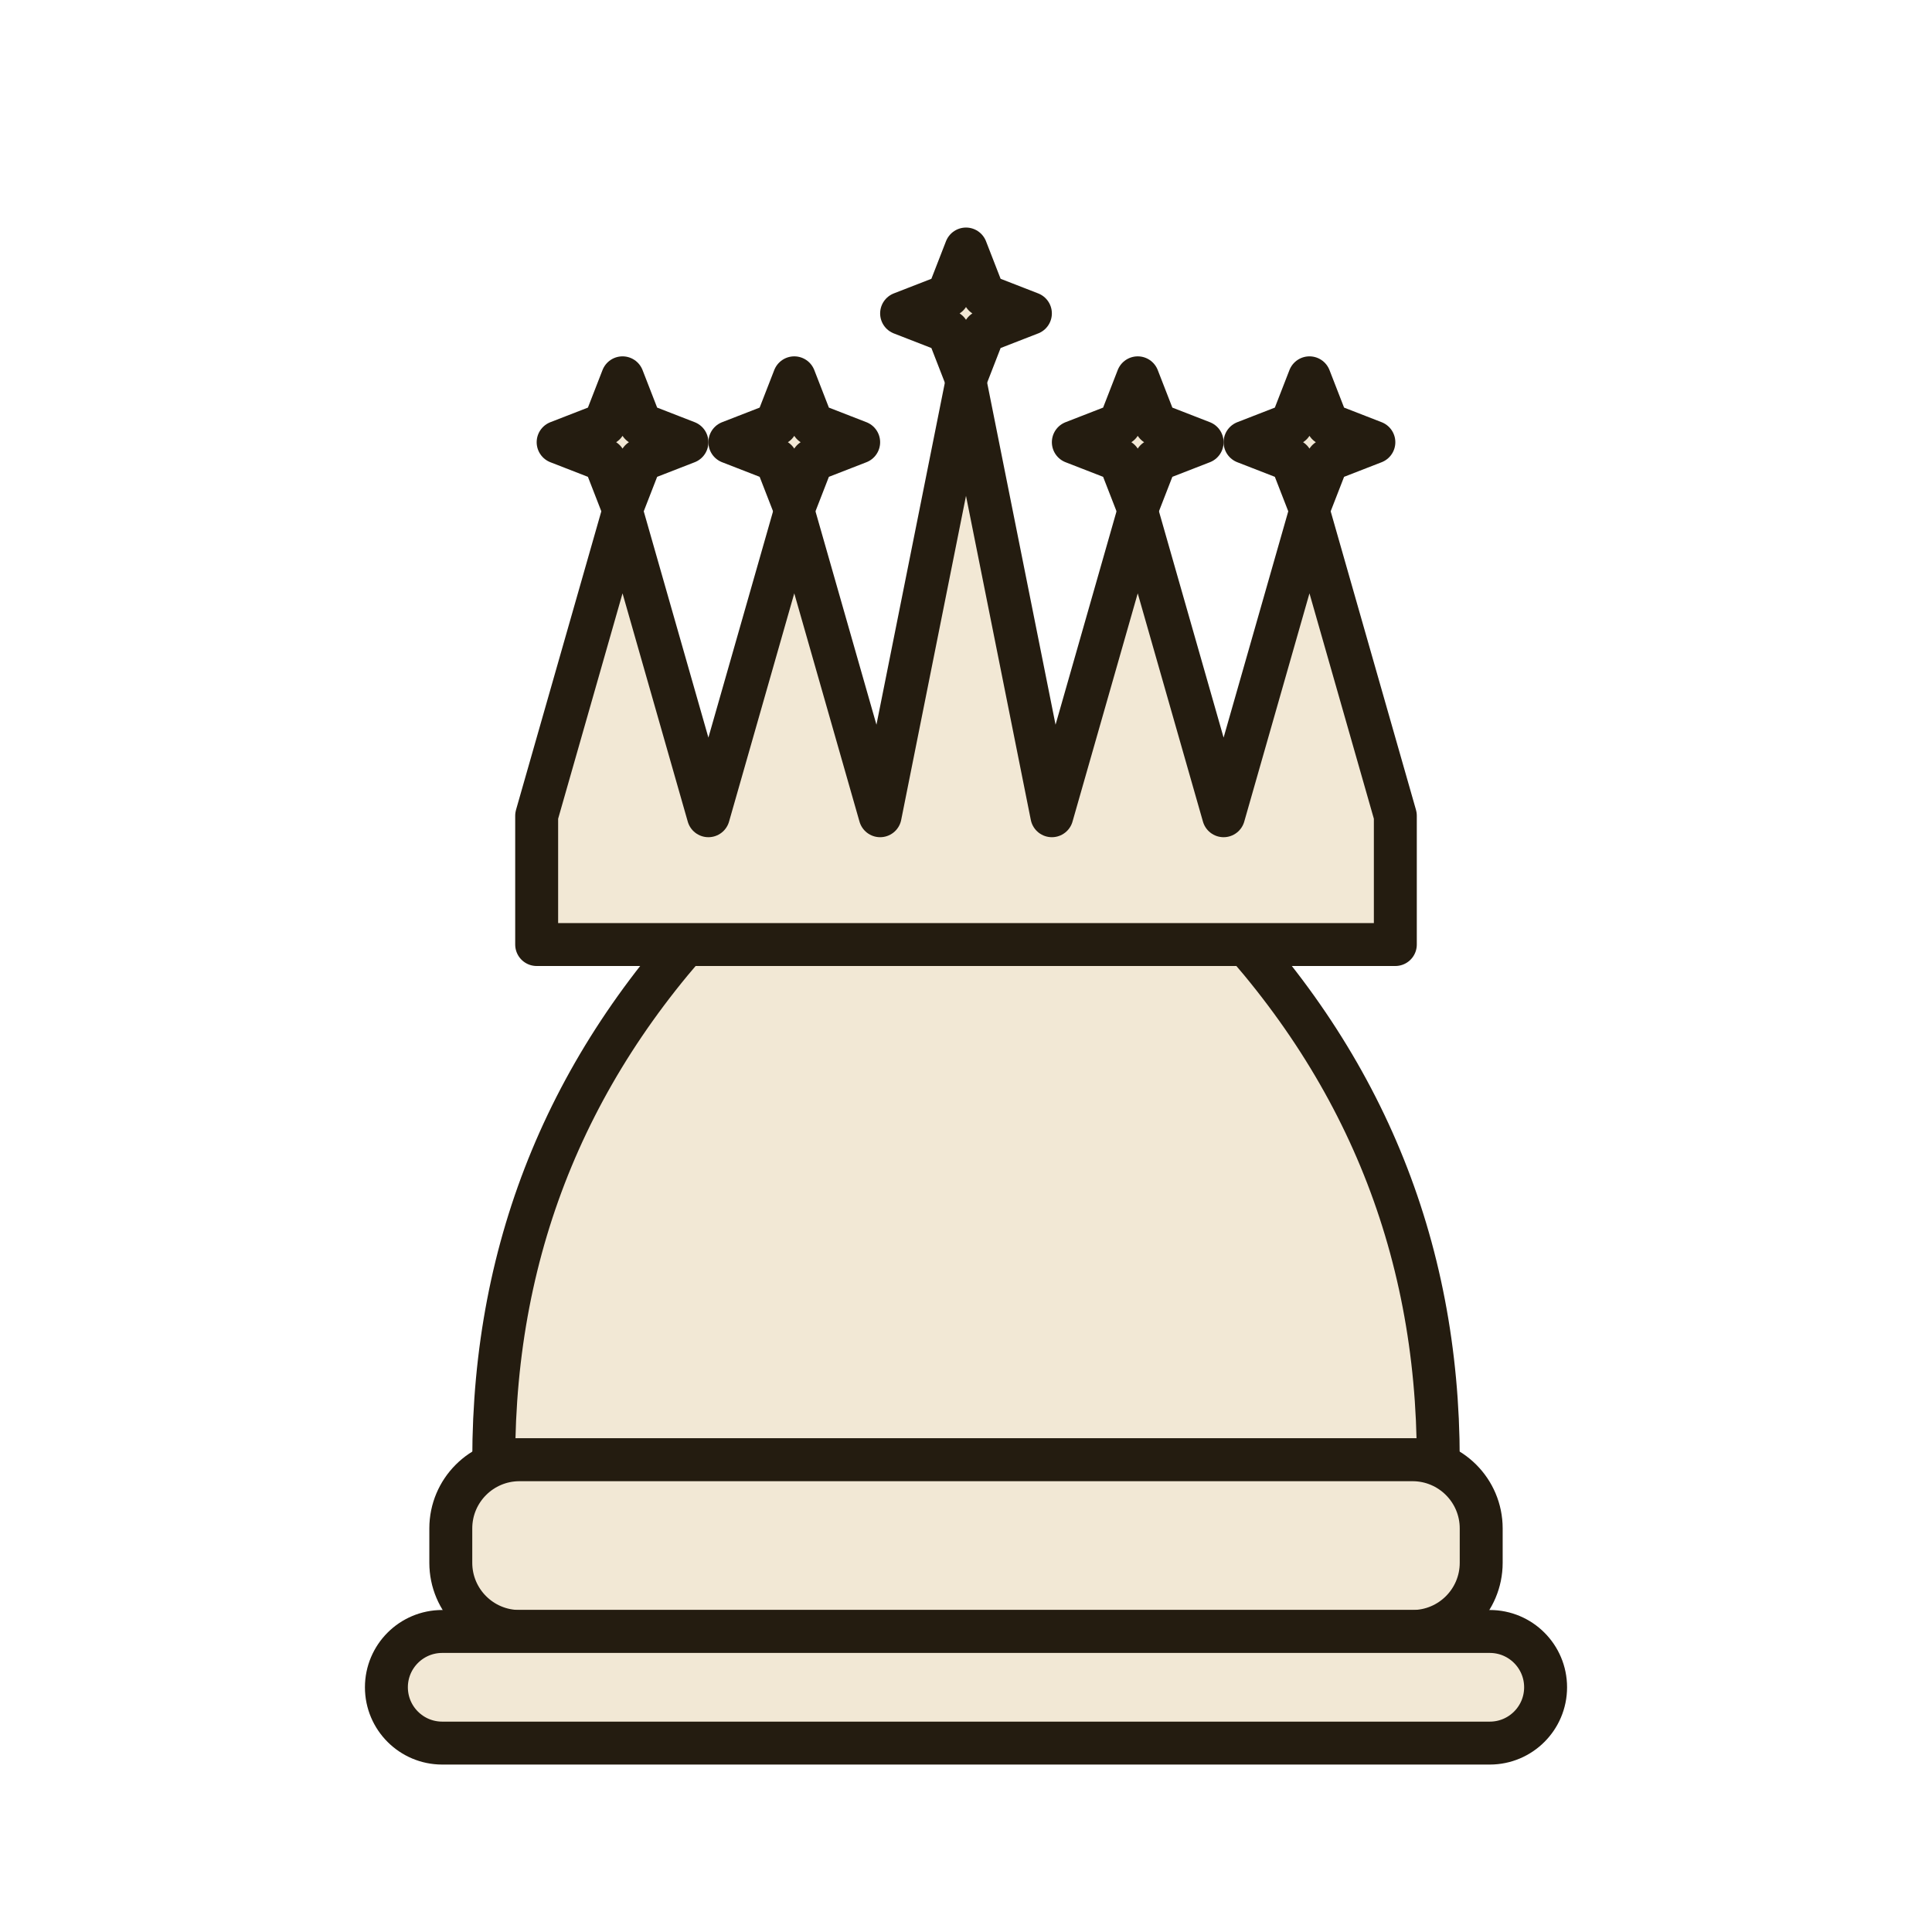
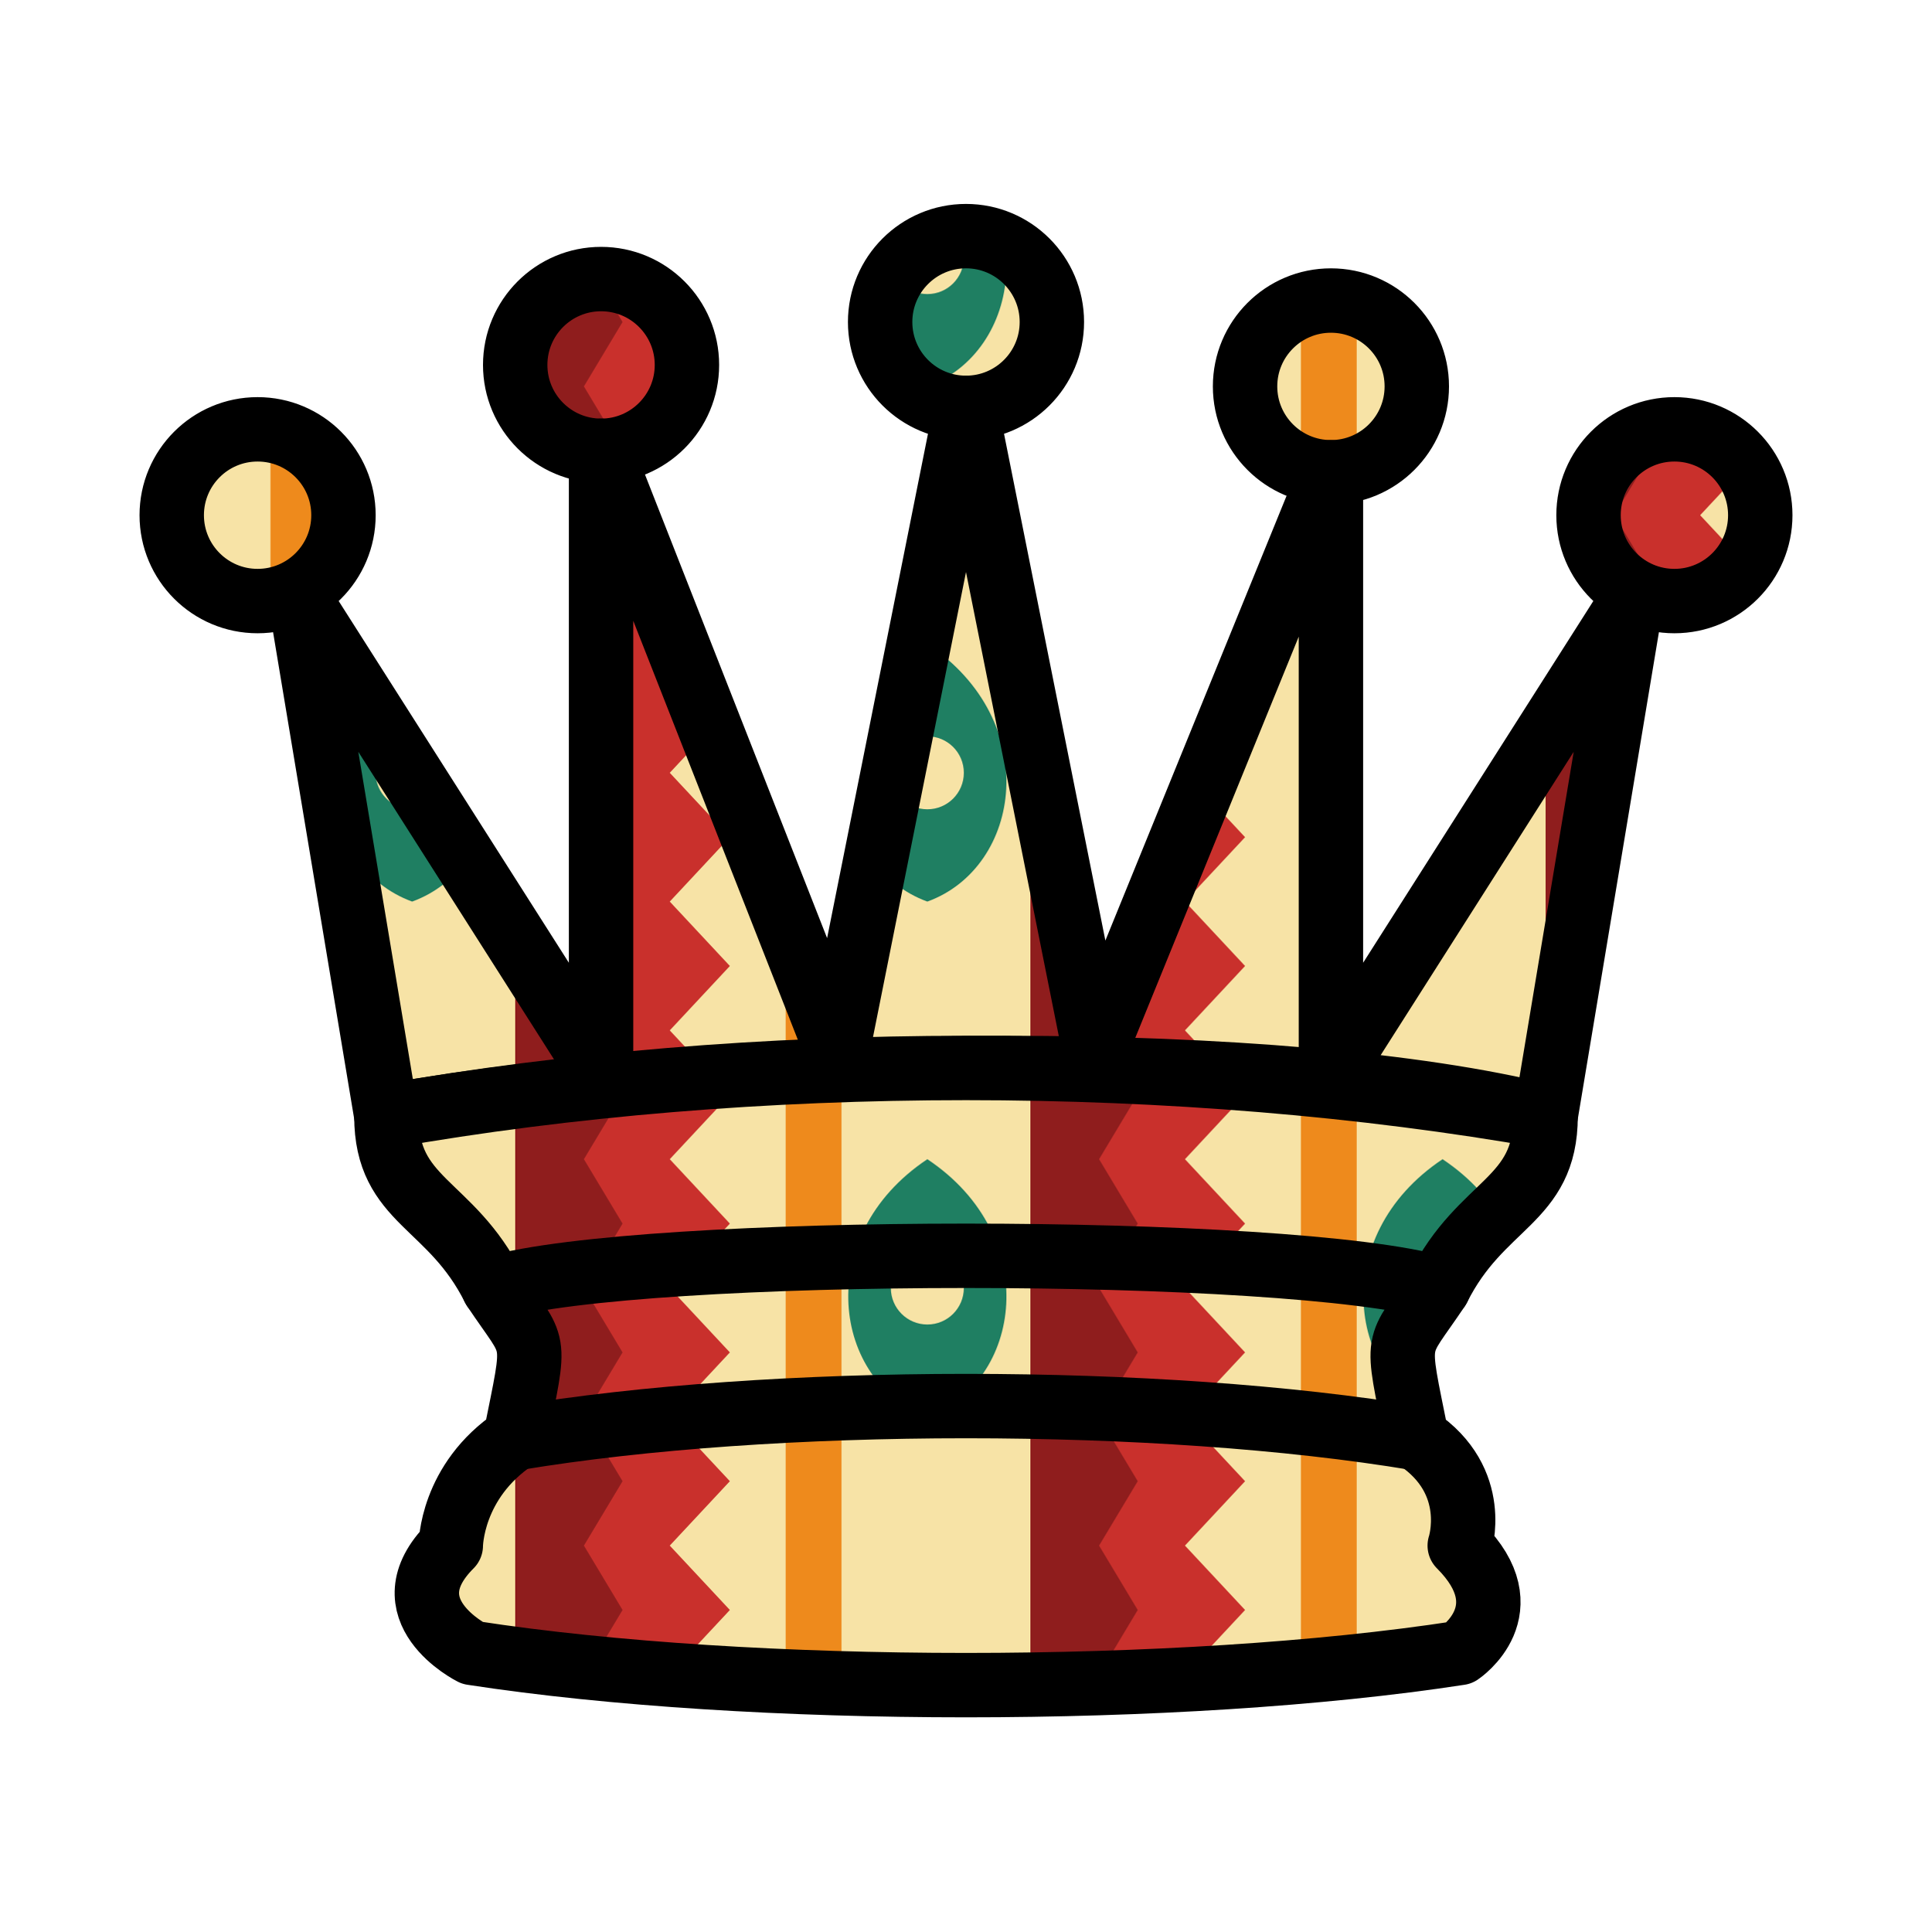
- <svg xmlns="http://www.w3.org/2000/svg" width="45" height="45" viewBox="0 0 45 45">
-   <g fill="#f2e8d5" stroke="#241c10" stroke-width="1" stroke-linejoin="round">
-     <style>.piece-band{fill:#b5883f;stroke:none}.piece-line{stroke:#241c10;stroke-width:1.1}.piece-eye{fill:#241c10;stroke:none}</style>
-     <path d="M 11.50 34     Q 11.50 26.46 16.90 21     L 28.10 21     Q 33.50 26.46 33.50 34 Z" />
-     <rect x="10.50" y="34" width="24.00" height="4" rx="1.6" />
-     <rect x="9.00" y="38" width="27.00" height="2.6" rx="1.3" />
-     <path d="M 12.50 22 L 12.50 19 L 12.50 19 L 14.50 12 L 16.50 19 L 16.50 19 L 18.50 12 L 20.50 19 L 20.50 19 L 22.50 9 L 24.50 19 L 24.50 19 L 26.50 12 L 28.50 19 L 28.50 19 L 30.50 12 L 32.50 19 L 32.50 19 L 32.50 22 Z" />
-     <path d="M 14.50,8.80 L 14.92,9.88 L 16.00,10.30 L 14.92,10.72 L 14.50,11.80 L 14.08,10.72 L 13.00,10.30 L 14.08,9.88 Z" />
-     <path d="M 18.50,8.80 L 18.92,9.88 L 20.00,10.30 L 18.92,10.72 L 18.50,11.80 L 18.08,10.72 L 17.00,10.30 L 18.08,9.88 Z" />
-     <path d="M 22.50,5.80 L 22.92,6.88 L 24.00,7.30 L 22.92,7.72 L 22.50,8.80 L 22.08,7.72 L 21.00,7.30 L 22.08,6.88 Z" />
-     <path d="M 26.50,8.80 L 26.92,9.88 L 28.00,10.30 L 26.92,10.72 L 26.50,11.80 L 26.08,10.72 L 25.00,10.30 L 26.08,9.88 Z" />
-     <path d="M 30.50,8.80 L 30.92,9.88 L 32.00,10.30 L 30.92,10.72 L 30.50,11.80 L 30.08,10.72 L 29.00,10.30 L 30.08,9.88 Z" />
+ <svg xmlns="http://www.w3.org/2000/svg" width="45" height="45">
+   <defs>
+     <pattern id="adras" width="12" height="12" patternUnits="userSpaceOnUse">
+       <rect width="12" height="12" fill="#f7e3a6" />
+       <path d="M0 0H3.6L5 1.5L3.6 3L5 4.5L3.6 6L5 7.5L3.6 9L5 10.5L3.6 12H0Z" fill="#c9302c" />
+       <path d="M0 0H1.6L2.5 1.5L1.6 3L2.5 4.5L1.6 6L2.5 7.5L1.6 9L2.5 10.5L1.6 12H0Z" fill="#8f1d1d" />
+       <rect x="6.3" width="1.3" height="12" fill="#ee8a1c" />
+       <path d="M9.6 3C12.3 4.8 11.8 8.2 9.6 9C7.4 8.2 6.9 4.8 9.6 3Z" fill="#1f7f62" />
+       <circle cx="9.6" cy="6" r="0.85" fill="#f7e3a6" />
+     </pattern>
+   </defs>
+   <g fill="url(#adras)" fill-rule="evenodd" stroke="#000" stroke-width="1.5" stroke-linecap="round" stroke-linejoin="round">
+     <path d="M8 12a2 2 0 1 1-4 0 2 2 0 1 1 4 0zm16.5-4.5a2 2 0 1 1-4 0 2 2 0 1 1 4 0zM41 12a2 2 0 1 1-4 0 2 2 0 1 1 4 0zM16 8.5a2 2 0 1 1-4 0 2 2 0 1 1 4 0zM33 9a2 2 0 1 1-4 0 2 2 0 1 1 4 0z" />
+     <path d="M9 26c8.5-1.5 21-1.5 27 0l2-12-7 11V11l-5.5 13.5-3-15-3 15-5.5-14V25L7 14l2 12z" stroke-linecap="butt" />
+     <path d="M9 26c0 2 1.5 2 2.5 4 1 1.5 1 1 .5 3.5-1.5 1-1.5 2.5-1.5 2.5-1.5 1.5.5 2.5.5 2.5 6.5 1 16.5 1 23 0 0 0 1.5-1 0-2.5 0 0 .5-1.5-1-2.5-.5-2.5-.5-2 .5-3.5 1-2 2.5-2 2.5-4-8.5-1.5-18.5-1.5-27 0z" stroke-linecap="butt" />
+     <path d="M11.5 30c3.5-1 18.5-1 22 0M12 33.5c6-1 15-1 21 0" fill="none" />
  </g>
</svg>
